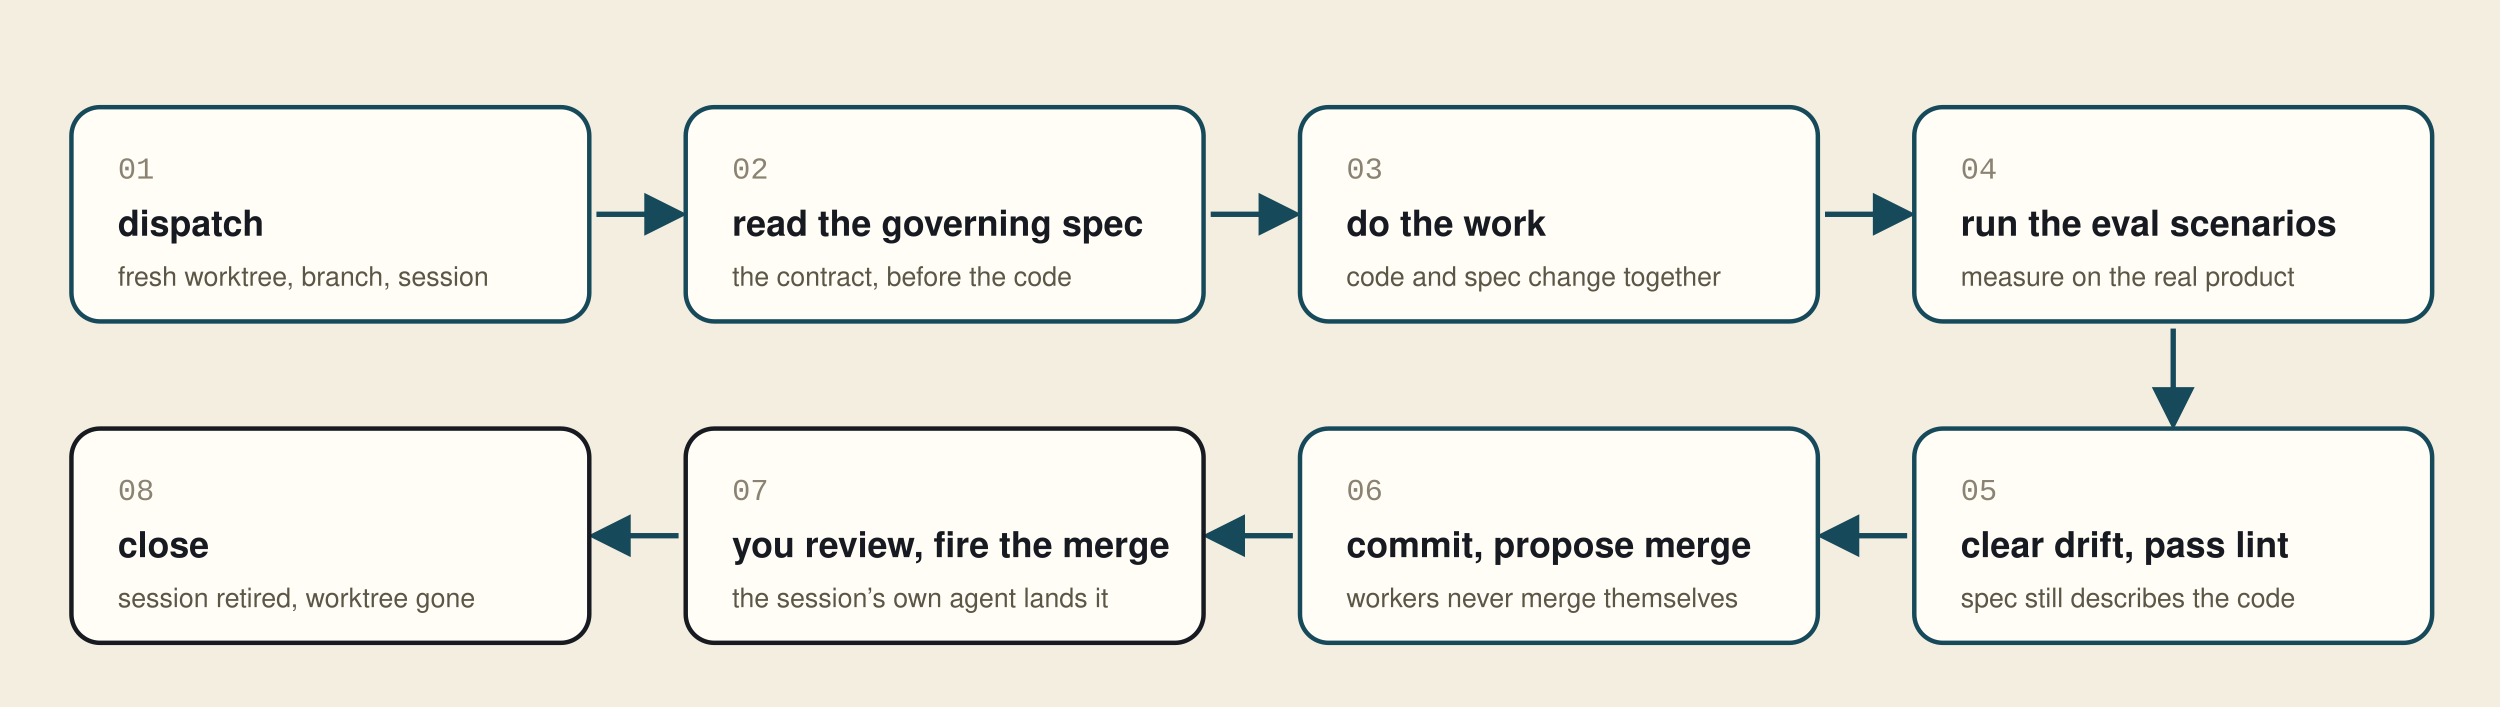
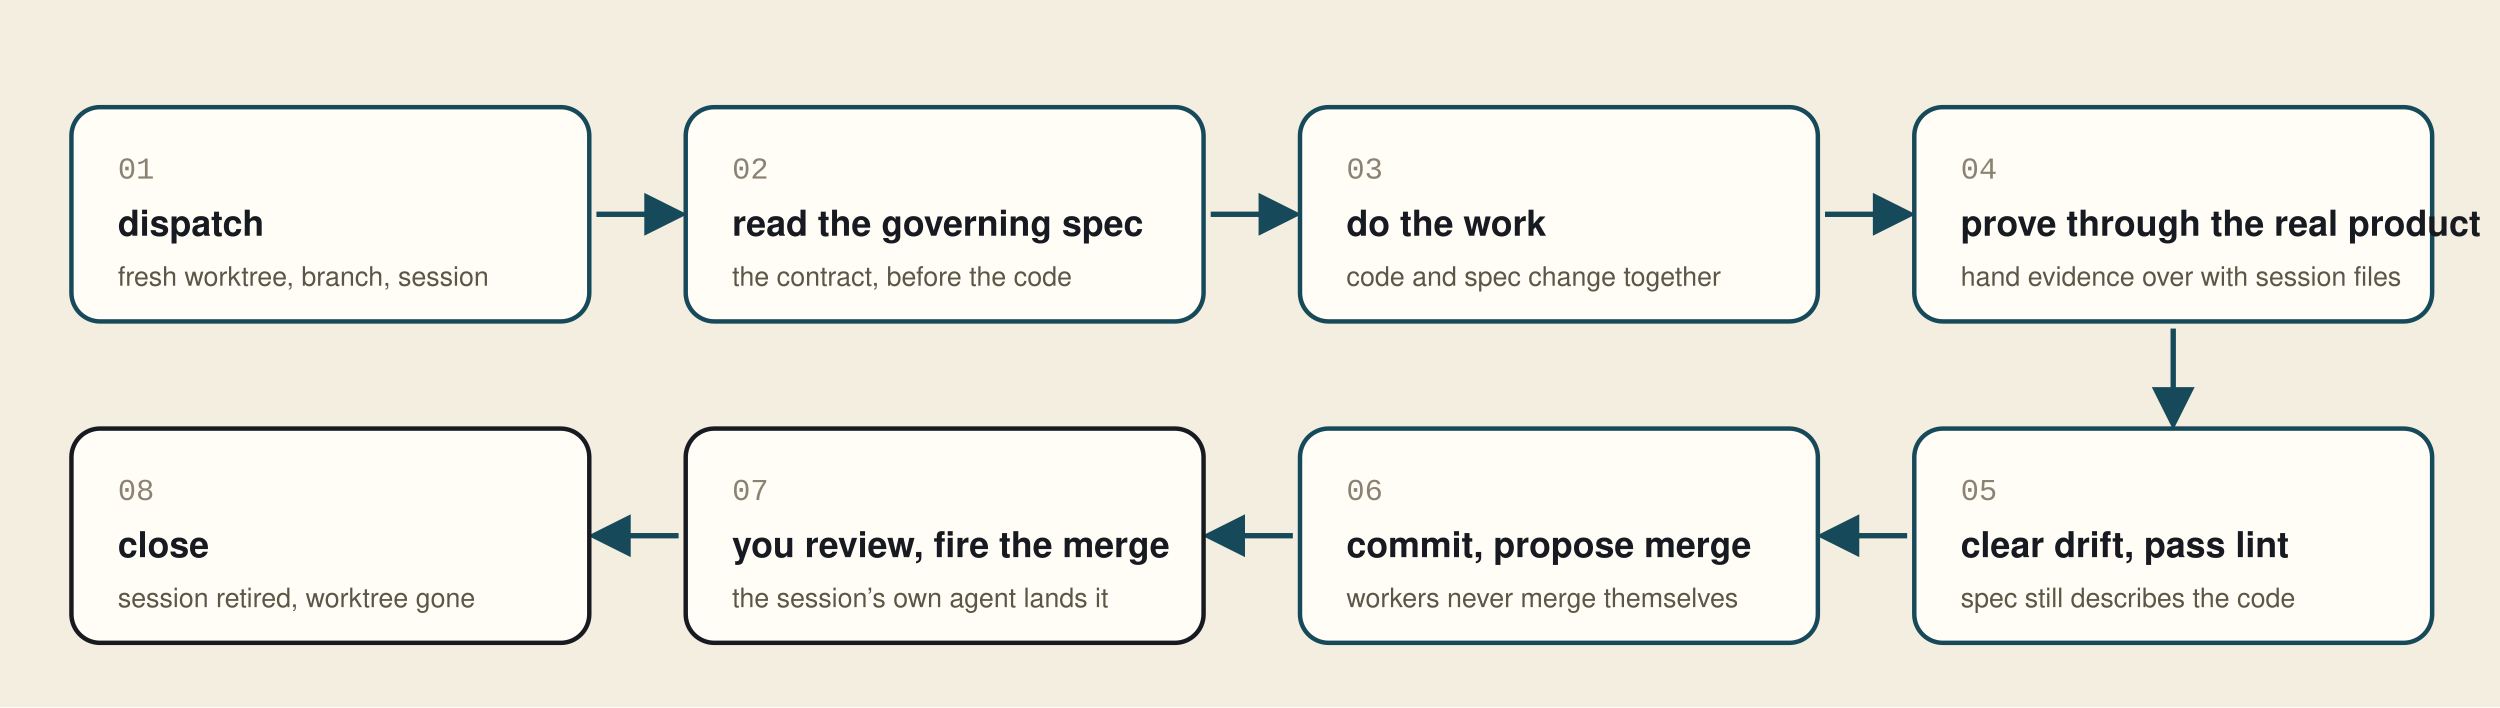
<svg xmlns="http://www.w3.org/2000/svg" viewBox="0 0 1400 396" font-family="-apple-system, 'Segoe UI', Helvetica, Arial, sans-serif">
  <rect width="1400" height="396" fill="#F4EEE0" />
  <defs>
    <marker id="warr" viewBox="0 0 10 10" refX="8" refY="5" markerWidth="8" markerHeight="8" orient="auto-start-reverse">
      <path d="M0,0 L10,5 L0,10 z" fill="#16495A" />
    </marker>
  </defs>
  <g>
    <rect x="40" y="60" width="290" height="120" rx="16" fill="#FFFDF6" stroke="#16495A" stroke-width="2.5" />
    <text x="66" y="100" font-size="17" font-family="ui-monospace, Menlo, Consolas, 'Liberation Mono', monospace" fill="#8A8272">01</text>
    <text x="66" y="132" font-size="20" font-weight="700" fill="#171A20">dispatch</text>
    <text x="66" y="160" font-size="15" fill="#5C5647">fresh worktree, branch, session</text>
  </g>
  <path d="M 334 120 L 380 120" stroke="#16495A" stroke-width="3" marker-end="url(#warr)" fill="none" />
  <g>
    <rect x="384" y="60" width="290" height="120" rx="16" fill="#FFFDF6" stroke="#16495A" stroke-width="2.5" />
    <text x="410" y="100" font-size="17" font-family="ui-monospace, Menlo, Consolas, 'Liberation Mono', monospace" fill="#8A8272">02</text>
    <text x="410" y="132" font-size="20" font-weight="700" fill="#171A20">read the governing spec</text>
    <text x="410" y="160" font-size="15" fill="#5C5647">the contract, before the code</text>
  </g>
  <path d="M 678 120 L 724 120" stroke="#16495A" stroke-width="3" marker-end="url(#warr)" fill="none" />
  <g>
    <rect x="728" y="60" width="290" height="120" rx="16" fill="#FFFDF6" stroke="#16495A" stroke-width="2.5" />
    <text x="754" y="100" font-size="17" font-family="ui-monospace, Menlo, Consolas, 'Liberation Mono', monospace" fill="#8A8272">03</text>
    <text x="754" y="132" font-size="20" font-weight="700" fill="#171A20">do the work</text>
    <text x="754" y="160" font-size="15" fill="#5C5647">code and spec change together</text>
  </g>
  <path d="M 1022 120 L 1068 120" stroke="#16495A" stroke-width="3" marker-end="url(#warr)" fill="none" />
  <g>
    <rect x="1072" y="60" width="290" height="120" rx="16" fill="#FFFDF6" stroke="#16495A" stroke-width="2.5" />
    <text x="1098" y="100" font-size="17" font-family="ui-monospace, Menlo, Consolas, 'Liberation Mono', monospace" fill="#8A8272">04</text>
-     <text x="1098" y="132" font-size="20" font-weight="700" fill="#171A20">run the eval scenarios</text>
-     <text x="1098" y="160" font-size="15" fill="#5C5647">measure on the real product</text>
+     <text x="1098" y="132" font-size="20" font-weight="700" fill="#171A20">prove through the real product</text>
+     <text x="1098" y="160" font-size="15" fill="#5C5647">hand evidence over with session files</text>
  </g>
  <path d="M 1217 184 L 1217 236" stroke="#16495A" stroke-width="3" marker-end="url(#warr)" fill="none" />
  <g>
    <rect x="1072" y="240" width="290" height="120" rx="16" fill="#FFFDF6" stroke="#16495A" stroke-width="2.5" />
    <text x="1098" y="280" font-size="17" font-family="ui-monospace, Menlo, Consolas, 'Liberation Mono', monospace" fill="#8A8272">05</text>
    <text x="1098" y="312" font-size="20" font-weight="700" fill="#171A20">clear drift, pass lint</text>
    <text x="1098" y="340" font-size="15" fill="#5C5647">spec still describes the code</text>
  </g>
  <path d="M 1068 300 L 1022 300" stroke="#16495A" stroke-width="3" marker-end="url(#warr)" fill="none" />
  <g>
    <rect x="728" y="240" width="290" height="120" rx="16" fill="#FFFDF6" stroke="#16495A" stroke-width="2.5" />
    <text x="754" y="280" font-size="17" font-family="ui-monospace, Menlo, Consolas, 'Liberation Mono', monospace" fill="#8A8272">06</text>
    <text x="754" y="312" font-size="20" font-weight="700" fill="#171A20">commit, propose merge</text>
    <text x="754" y="340" font-size="15" fill="#5C5647">workers never merge themselves</text>
  </g>
  <path d="M 724 300 L 678 300" stroke="#16495A" stroke-width="3" marker-end="url(#warr)" fill="none" />
  <g>
    <rect x="384" y="240" width="290" height="120" rx="16" fill="#FFFDF6" stroke="#171A20" stroke-width="2.5" />
    <text x="410" y="280" font-size="17" font-family="ui-monospace, Menlo, Consolas, 'Liberation Mono', monospace" fill="#8A8272">07</text>
    <text x="410" y="312" font-size="20" font-weight="700" fill="#171A20">you review, fire the merge</text>
    <text x="410" y="340" font-size="15" fill="#5C5647">the session’s own agent lands it</text>
  </g>
  <path d="M 380 300 L 334 300" stroke="#16495A" stroke-width="3" marker-end="url(#warr)" fill="none" />
  <g>
    <rect x="40" y="240" width="290" height="120" rx="16" fill="#FFFDF6" stroke="#171A20" stroke-width="2.5" />
    <text x="66" y="280" font-size="17" font-family="ui-monospace, Menlo, Consolas, 'Liberation Mono', monospace" fill="#8A8272">08</text>
    <text x="66" y="312" font-size="20" font-weight="700" fill="#171A20">close</text>
    <text x="66" y="340" font-size="15" fill="#5C5647">session retired, worktree gone</text>
  </g>
</svg>
